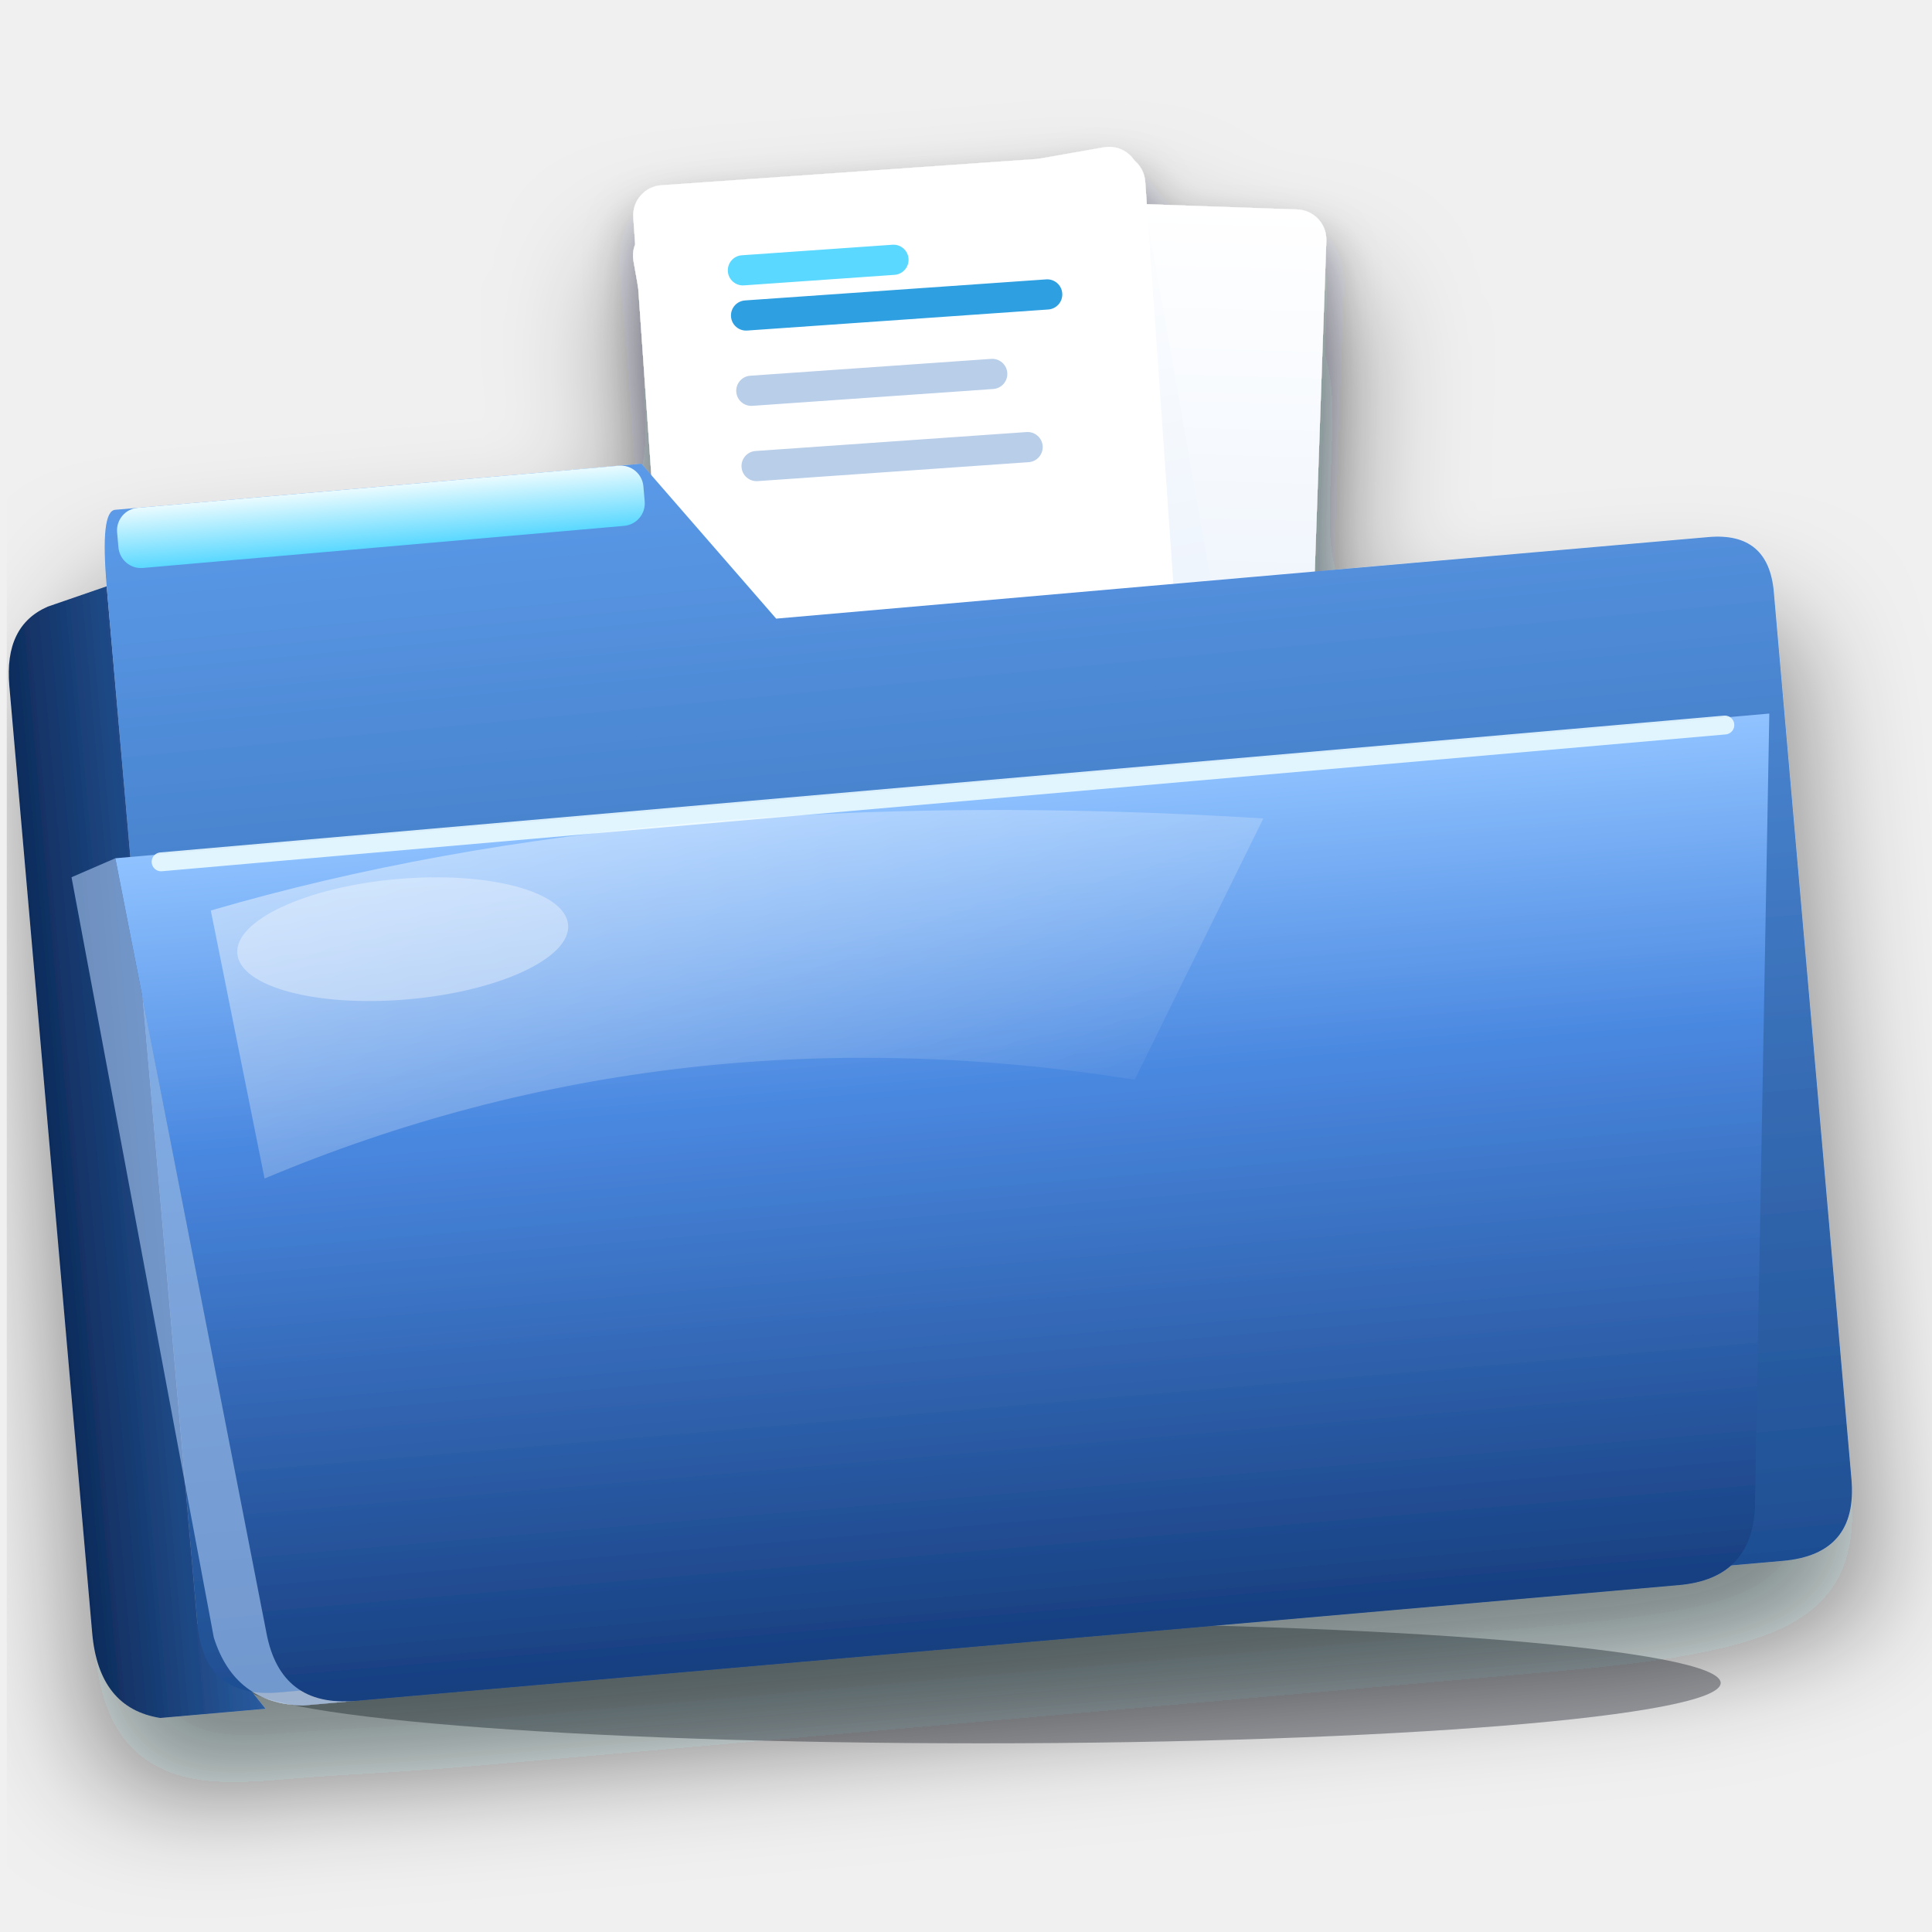
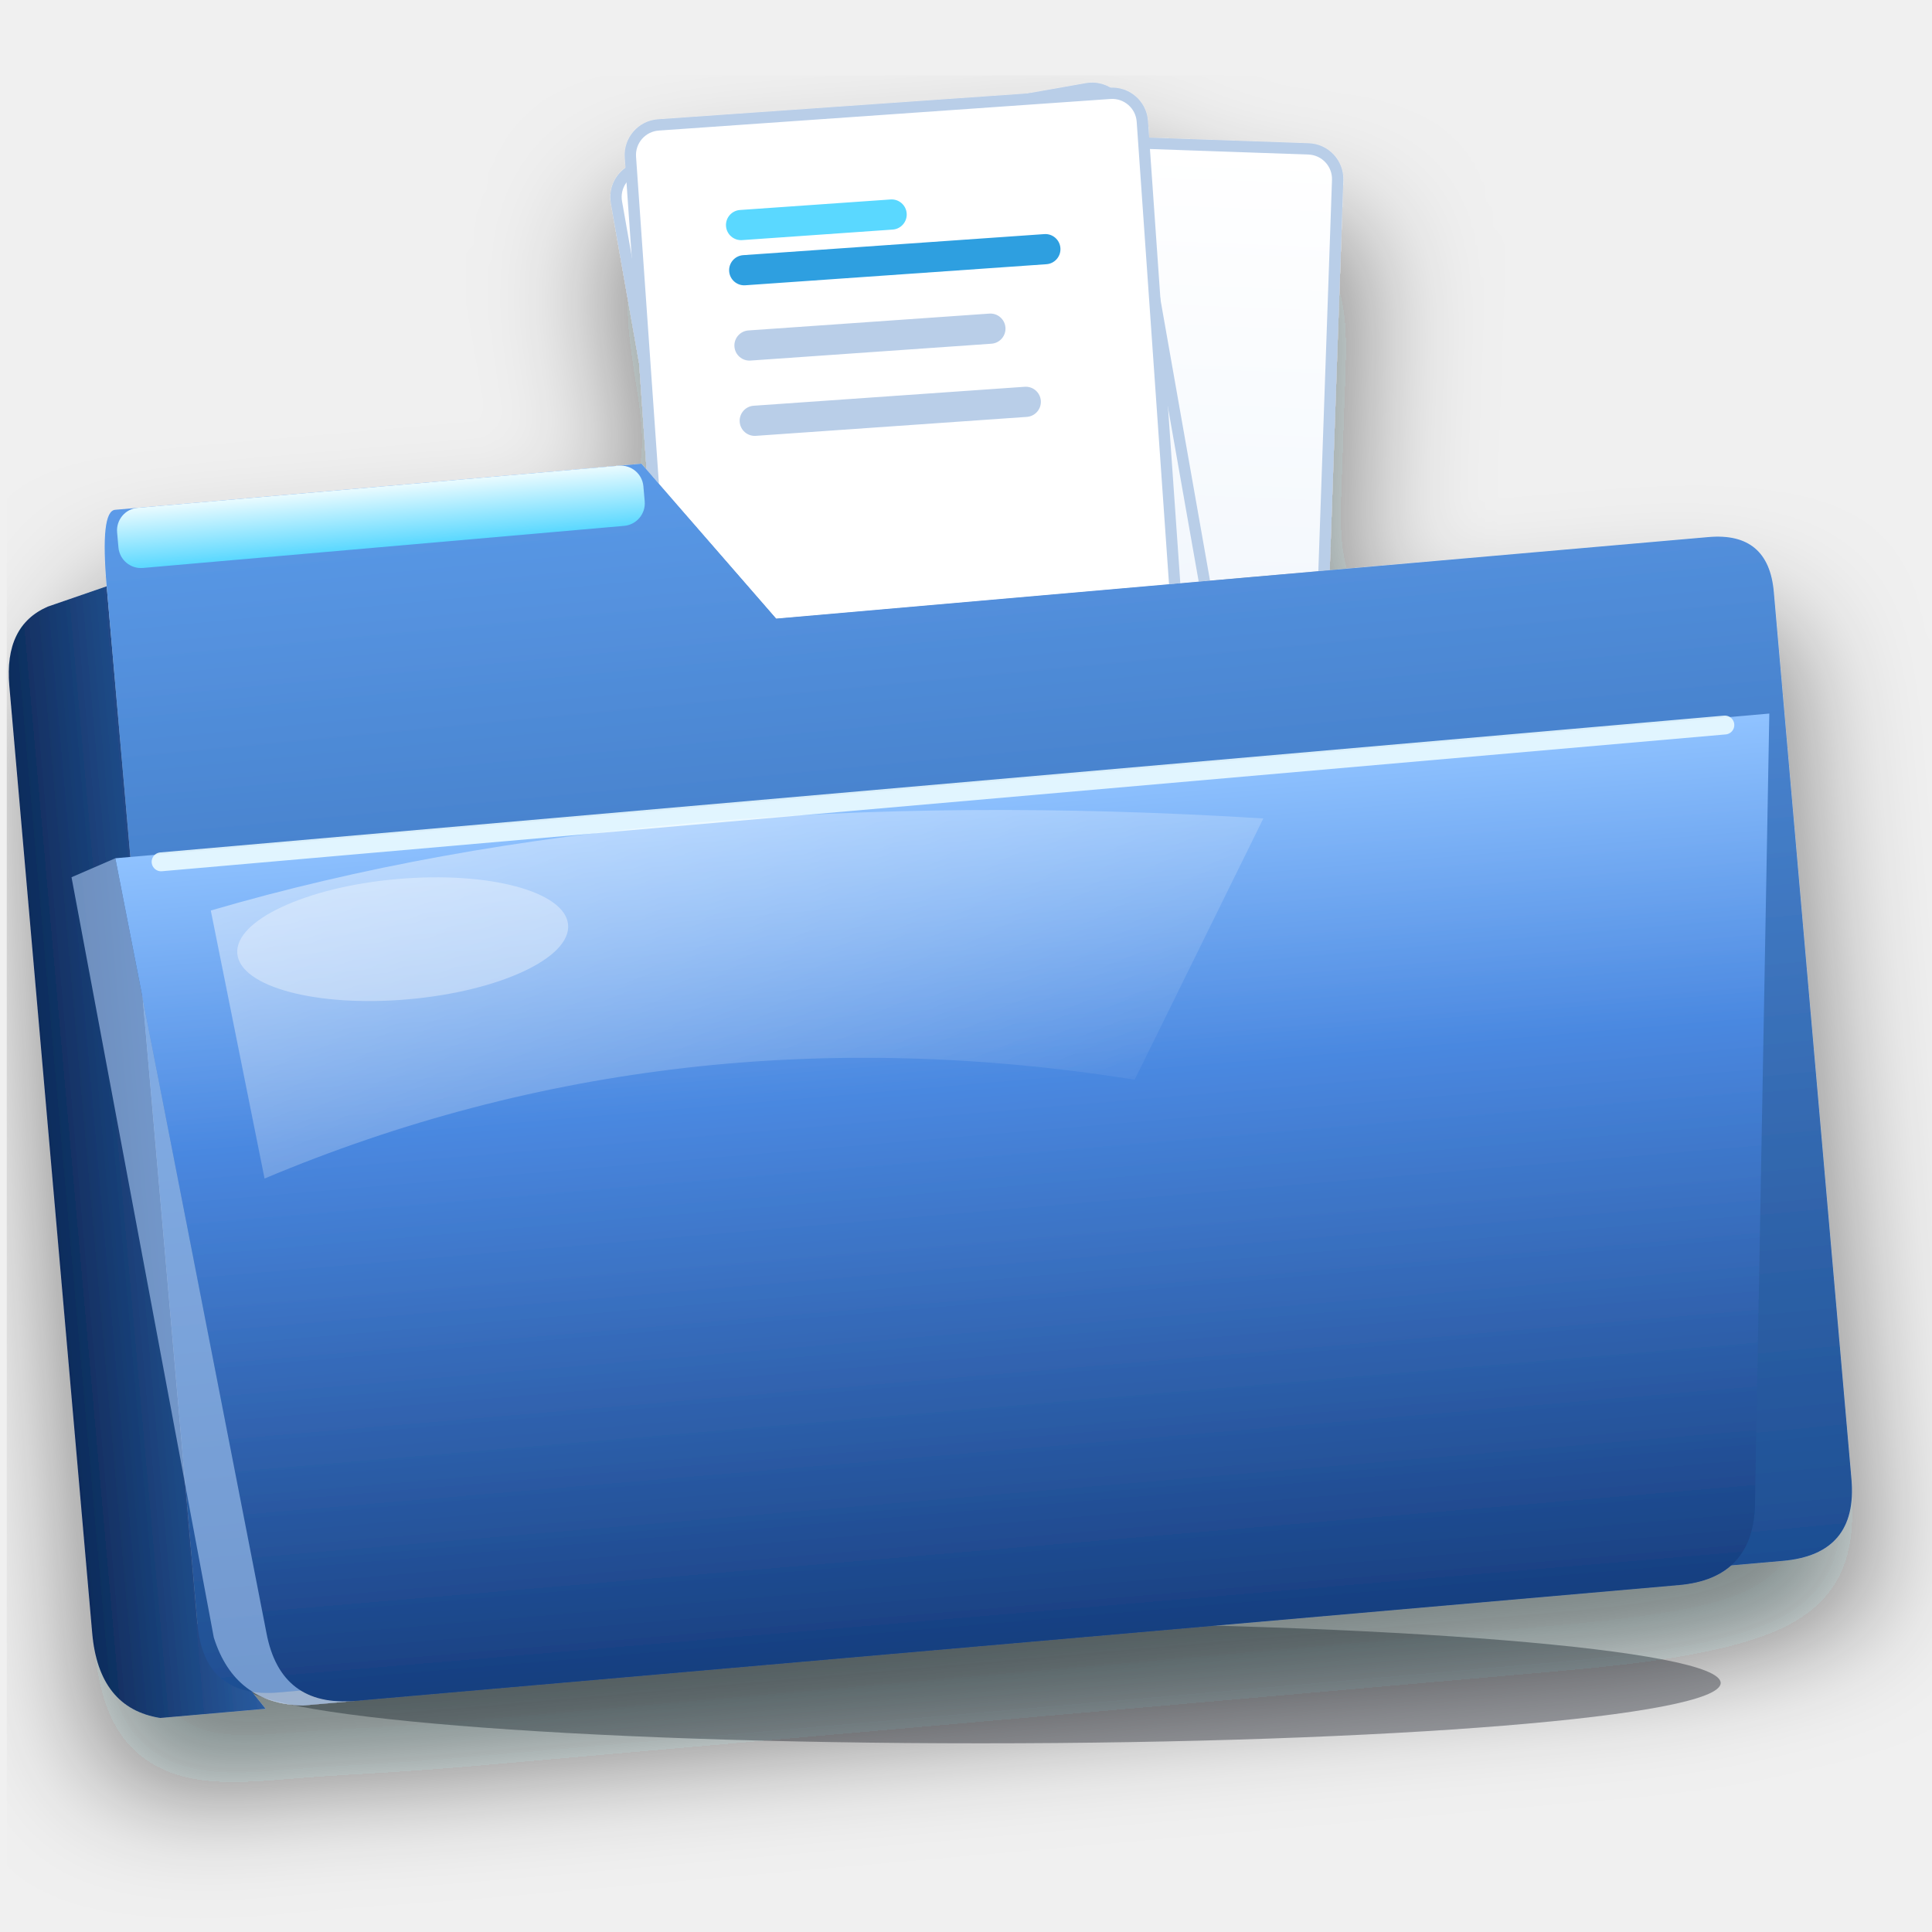
<svg xmlns="http://www.w3.org/2000/svg" viewBox="0 0 256 256" width="256" height="256">
  <defs>
    <linearGradient id="backGrad" x1="0%" y1="0%" x2="0%" y2="100%">
      <stop offset="0%" stop-color="#5B9AE8" />
      <stop offset="100%" stop-color="#1E4E92" />
    </linearGradient>
    <linearGradient id="flapGrad" x1="0%" y1="0%" x2="0%" y2="100%">
      <stop offset="0%" stop-color="#8FC2FF" />
      <stop offset="35%" stop-color="#4A88E0" />
      <stop offset="100%" stop-color="#173F80" />
    </linearGradient>
    <linearGradient id="tabGlow" x1="0%" y1="0%" x2="0%" y2="100%">
      <stop offset="0%" stop-color="#EAFBFF" />
      <stop offset="100%" stop-color="#5AD8FF" />
    </linearGradient>
    <linearGradient id="sheen" x1="0%" y1="0%" x2="100%" y2="100%">
      <stop offset="0%" stop-color="#FFFFFF" stop-opacity="0.85" />
      <stop offset="100%" stop-color="#FFFFFF" stop-opacity="0" />
    </linearGradient>
    <linearGradient id="spineGrad" x1="0%" y1="0%" x2="100%" y2="0%">
      <stop offset="0%" stop-color="#0E2C5C" />
      <stop offset="100%" stop-color="#2A5CA0" />
    </linearGradient>
    <linearGradient id="paperGrad" x1="0%" y1="0%" x2="0%" y2="100%">
      <stop offset="0%" stop-color="#FFFFFF" />
-       <stop offset="100%" stop-color="#E4EEFB" />
+       <stop offset="65%" stop-color="#EFF5FC" />
+       <stop offset="100%" stop-color="#9BB3D0" />
    </linearGradient>
    <filter id="softShadow" x="-30%" y="-30%" width="160%" height="160%">
      <feDropShadow dx="0" dy="10" stdDeviation="8" flood-color="#020818" flood-opacity="0.5" />
    </filter>
    <filter id="glowBlur" x="-80%" y="-80%" width="260%" height="260%">
      <feGaussianBlur stdDeviation="3" />
    </filter>
-     <filter id="paperShadow" x="-40%" y="-40%" width="180%" height="180%">
-       <feDropShadow dx="0" dy="3" stdDeviation="3" flood-color="#0A1730" flood-opacity="0.35" />
-     </filter>
+     <clipPath id="folderOpening">
+       <path d="M 0 0 L 256 0 L 256 80 L 108 80 L 92 58 L 22 58 L 0 58 Z" />
+     </clipPath>
  </defs>
  <ellipse cx="130" cy="223" rx="98" ry="8" fill="#020818" opacity="0.35" />
  <g transform="rotate(-5 128 140)" filter="url(#softShadow)">
-     <g filter="url(#paperShadow)">
-       <rect x="112" y="28" width="68" height="94" rx="4" fill="url(#paperGrad)" transform="rotate(7 146 75)" />
-       <rect x="97" y="24" width="68" height="96" rx="4" fill="url(#paperGrad)" transform="rotate(-5 131 72)" />
-       <g transform="rotate(1 128 70)">
-         <rect x="93" y="22" width="68" height="96" rx="4" fill="#FFFFFF" />
-         <rect x="105" y="38" width="44" height="4" rx="2" fill="#2E9FE0" />
-         <rect x="105" y="48" width="36" height="4" rx="2" fill="#B9CEE8" />
-         <rect x="105" y="58" width="40" height="4" rx="2" fill="#B9CEE8" />
-         <rect x="105" y="32" width="24" height="4" rx="2" fill="#5AD8FF" />
+     <g clip-path="url(#folderOpening)">
+       <g stroke="#B9CEE8" stroke-width="1.5">
+         <rect x="112" y="20" width="68" height="130" rx="4" fill="url(#paperGrad)" transform="rotate(7 146 85)" />
+         <rect x="97" y="16" width="68" height="132" rx="4" fill="url(#paperGrad)" transform="rotate(-5 131 82)" />
+         <g transform="rotate(1 128 80)">
+           <rect x="93" y="14" width="68" height="132" rx="4" fill="#FFFFFF" />
+           <rect x="105" y="32" width="44" height="4" rx="2" fill="#2E9FE0" stroke="none" />
+           <rect x="105" y="42" width="36" height="4" rx="2" fill="#B9CEE8" stroke="none" />
+           <rect x="105" y="52" width="40" height="4" rx="2" fill="#B9CEE8" stroke="none" />
+           <rect x="105" y="26" width="24" height="4" rx="2" fill="#5AD8FF" stroke="none" />
+         </g>
      </g>
    </g>
    <path d="M 12 70 L 20 68 L 20 206 L 28 218 L 14 218 Q 6 216 6 206 L 6 80 Q 6 72 12 70 Z" fill="url(#spineGrad)" />
    <path d="M 22 58              L 92 58              L 108 80              L 232 80              Q 240 80 240 88              L 240 206              Q 240 216 230 216              L 30 216              Q 20 216 20 206              L 20 68              Q 20 58 22 58 Z" fill="url(#backGrad)" />
    <rect x="22" y="58" width="70" height="8" rx="3" fill="url(#tabGlow)" />
    <path d="M 18 104              L 238 104              L 227 208              Q 226 218 216 218              L 40 218              Q 30 218 29 208              Z" fill="url(#flapGrad)" />
    <path d="M 18 104 L 29 208 Q 30 218 40 218 L 33 218 Q 24 217 22 208 L 12 106 Z" fill="#B7D6FF" opacity="0.55" />
    <path d="M 24 105 L 232 105" stroke="url(#tabGlow)" stroke-width="6" stroke-linecap="round" opacity="0.8" filter="url(#glowBlur)" />
    <path d="M 24 105 L 232 105" stroke="#EAFBFF" stroke-width="2.5" stroke-linecap="round" opacity="0.9" />
    <path d="M 30 112 Q 90 100 170 112 L 150 145 Q 90 130 34 148 Z" fill="url(#sheen)" opacity="0.55" />
    <ellipse cx="55" cy="118" rx="22" ry="8" fill="#FFFFFF" opacity="0.35" />
  </g>
</svg>
